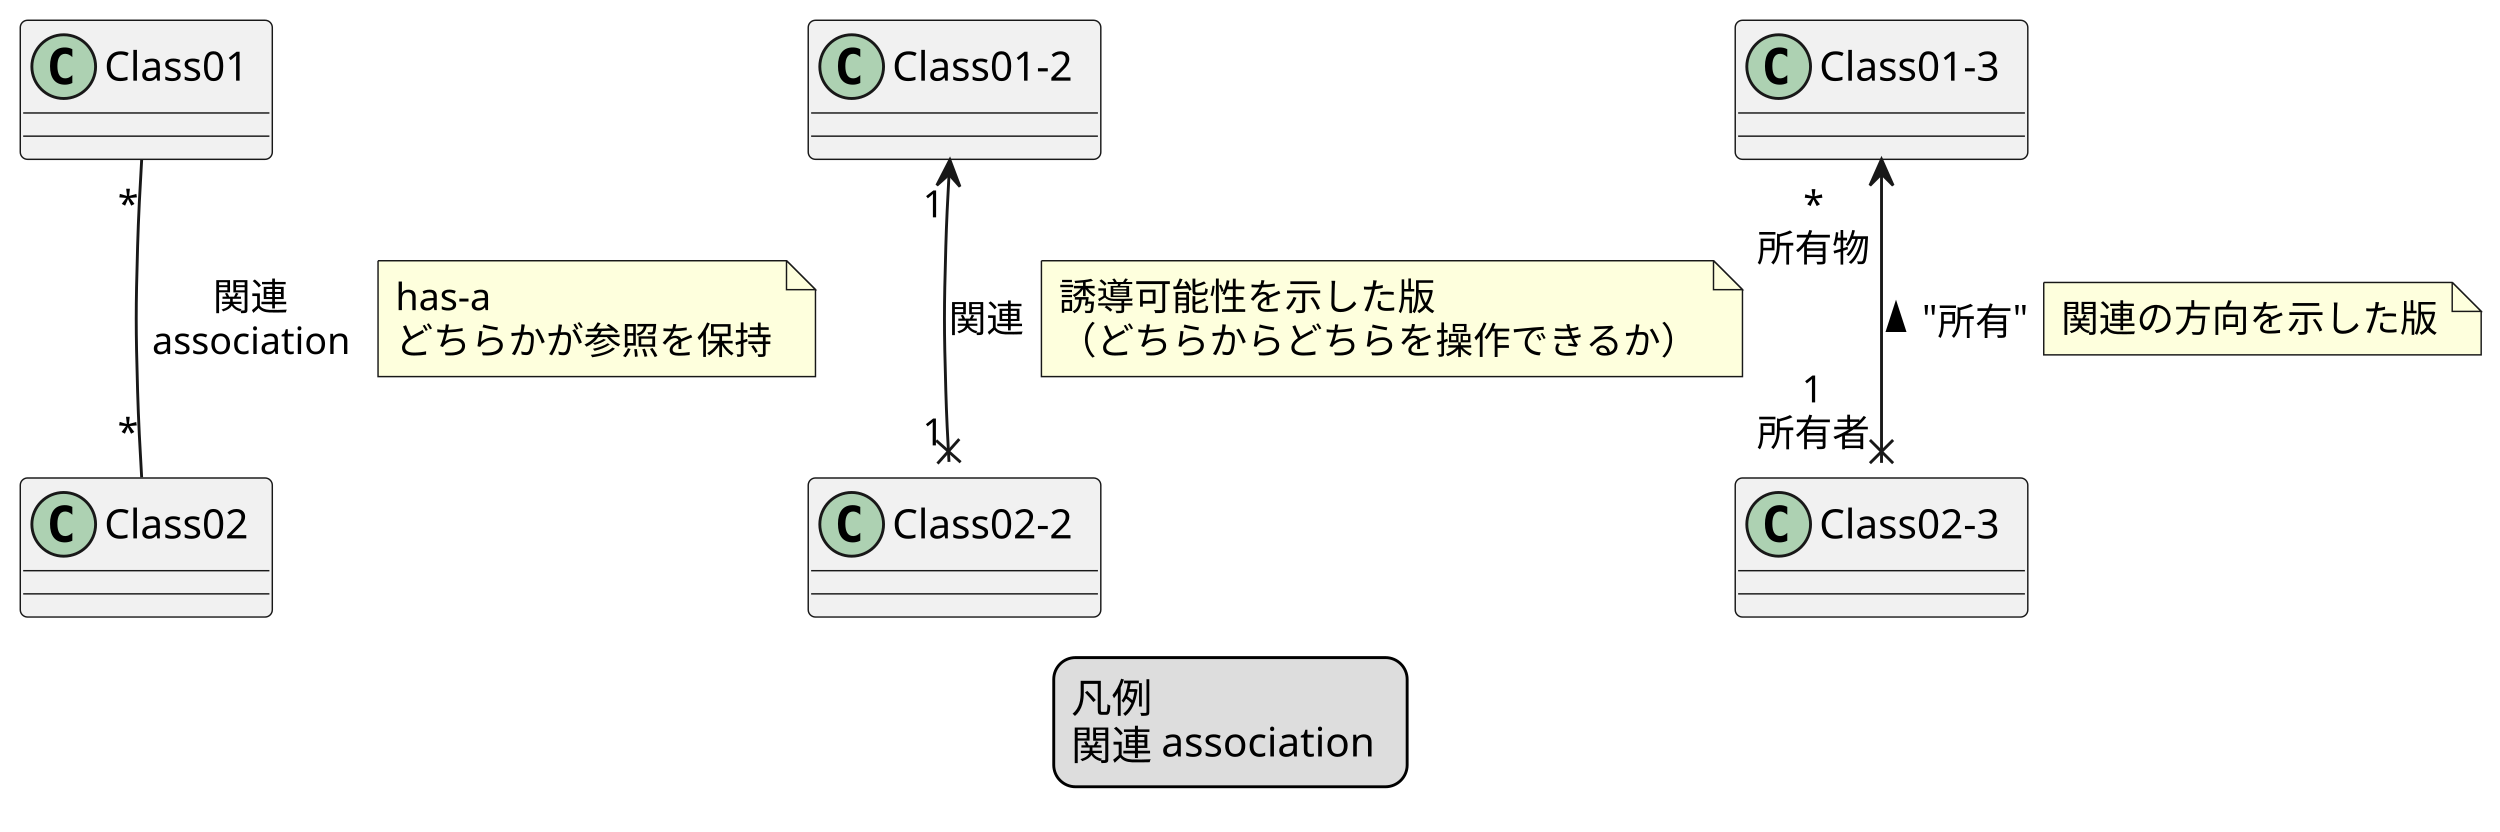
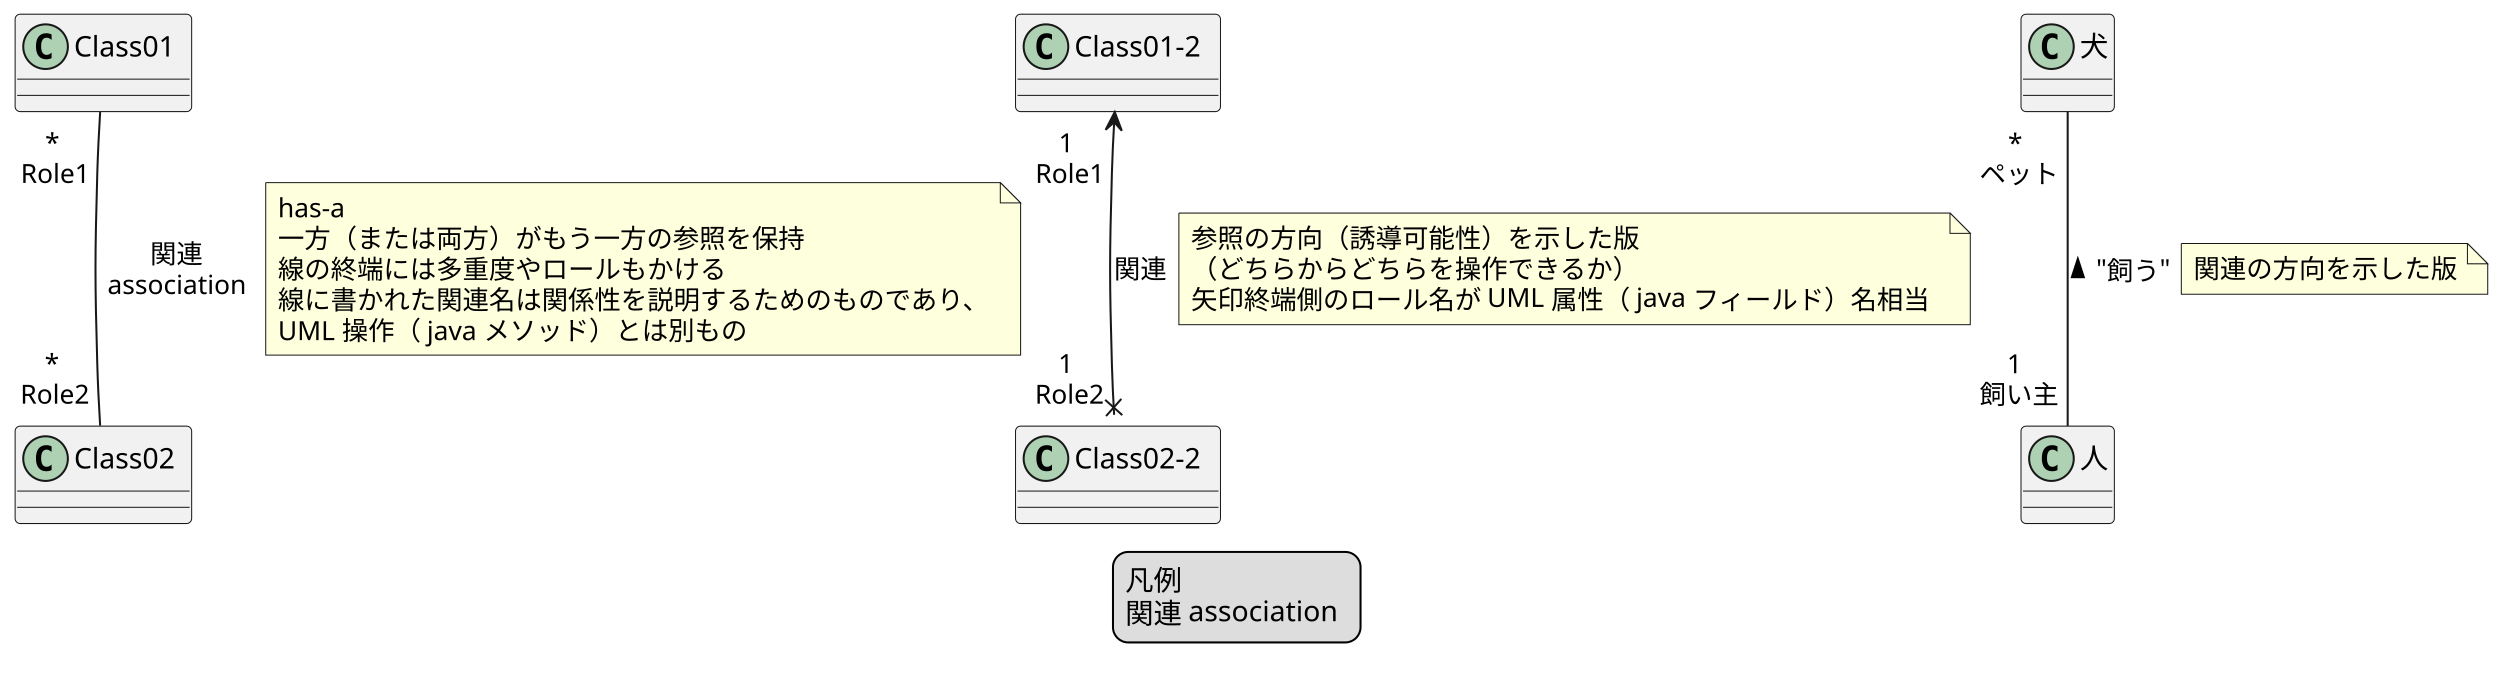
- <svg xmlns="http://www.w3.org/2000/svg" contentStyleType="text/css" height="287px" preserveAspectRatio="none" style="width:863px;height:287px;background:#FFFFFF;" version="1.1" viewBox="0 0 863 287" width="863px" zoomAndPan="magnify">
+ <svg xmlns="http://www.w3.org/2000/svg" contentStyleType="text/css" height="332px" preserveAspectRatio="none" style="width:1232px;height:332px;background:#FFFFFF;" version="1.1" viewBox="0 0 1232 332" width="1232px" zoomAndPan="magnify">
  <defs />
  <g>
    <g id="elem_Class01">
-       <rect fill="#F1F1F1" height="48" id="Class01" rx="2.5" ry="2.5" style="stroke:#181818;stroke-width:0.5;" width="87" x="7" y="7" />
-       <ellipse cx="22" cy="23" fill="#ADD1B2" rx="11" ry="11" style="stroke:#181818;stroke-width:1.0;" />
-       <path d="M24.969,28.641 Q24.391,28.938 23.75,29.078 Q23.109,29.234 22.406,29.234 Q19.906,29.234 18.578,27.594 Q17.266,25.938 17.266,22.812 Q17.266,19.688 18.578,18.031 Q19.906,16.375 22.406,16.375 Q23.109,16.375 23.75,16.531 Q24.406,16.688 24.969,16.984 L24.969,19.703 Q24.344,19.125 23.75,18.859 Q23.156,18.578 22.531,18.578 Q21.188,18.578 20.5,19.656 Q19.812,20.719 19.812,22.812 Q19.812,24.906 20.5,25.984 Q21.188,27.047 22.531,27.047 Q23.156,27.047 23.75,26.781 Q24.344,26.5 24.969,25.922 L24.969,28.641 Z " fill="#000000" />
-       <text fill="#000000" font-family="sans-serif" font-size="14" lengthAdjust="spacing" textLength="55" x="36" y="27.847">Class01</text>
-       <line style="stroke:#181818;stroke-width:0.5;" x1="8" x2="93" y1="39" y2="39" />
-       <line style="stroke:#181818;stroke-width:0.5;" x1="8" x2="93" y1="47" y2="47" />
+       <rect fill="#F1F1F1" height="48" id="Class01" rx="2.5" ry="2.5" style="stroke:#181818;stroke-width:0.5;" width="87" x="7.452" y="7" />
+       <ellipse cx="22.452" cy="23" fill="#ADD1B2" rx="11" ry="11" style="stroke:#181818;stroke-width:1.0;" />
+       <path d="M25.421,28.641 Q24.843,28.938 24.202,29.078 Q23.561,29.234 22.858,29.234 Q20.358,29.234 19.03,27.594 Q17.718,25.938 17.718,22.812 Q17.718,19.688 19.03,18.031 Q20.358,16.375 22.858,16.375 Q23.561,16.375 24.202,16.531 Q24.858,16.688 25.421,16.984 L25.421,19.703 Q24.796,19.125 24.202,18.859 Q23.608,18.578 22.983,18.578 Q21.639,18.578 20.952,19.656 Q20.264,20.719 20.264,22.812 Q20.264,24.906 20.952,25.984 Q21.639,27.047 22.983,27.047 Q23.608,27.047 24.202,26.781 Q24.796,26.5 25.421,25.922 L25.421,28.641 Z " fill="#000000" />
+       <text fill="#000000" font-family="sans-serif" font-size="14" lengthAdjust="spacing" textLength="55" x="36.452" y="27.847">Class01</text>
+       <line style="stroke:#181818;stroke-width:0.5;" x1="8.452" x2="93.452" y1="39" y2="39" />
+       <line style="stroke:#181818;stroke-width:0.5;" x1="8.452" x2="93.452" y1="47" y2="47" />
    </g>
    <g id="elem_Class02">
-       <rect fill="#F1F1F1" height="48" id="Class02" rx="2.5" ry="2.5" style="stroke:#181818;stroke-width:0.5;" width="87" x="7" y="165" />
-       <ellipse cx="22" cy="181" fill="#ADD1B2" rx="11" ry="11" style="stroke:#181818;stroke-width:1.0;" />
-       <path d="M24.969,186.641 Q24.391,186.938 23.75,187.078 Q23.109,187.234 22.406,187.234 Q19.906,187.234 18.578,185.594 Q17.266,183.938 17.266,180.812 Q17.266,177.688 18.578,176.031 Q19.906,174.375 22.406,174.375 Q23.109,174.375 23.75,174.531 Q24.406,174.688 24.969,174.984 L24.969,177.703 Q24.344,177.125 23.75,176.859 Q23.156,176.578 22.531,176.578 Q21.188,176.578 20.5,177.656 Q19.812,178.719 19.812,180.812 Q19.812,182.906 20.5,183.984 Q21.188,185.047 22.531,185.047 Q23.156,185.047 23.75,184.781 Q24.344,184.5 24.969,183.922 L24.969,186.641 Z " fill="#000000" />
-       <text fill="#000000" font-family="sans-serif" font-size="14" lengthAdjust="spacing" textLength="55" x="36" y="185.847">Class02</text>
-       <line style="stroke:#181818;stroke-width:0.5;" x1="8" x2="93" y1="197" y2="197" />
-       <line style="stroke:#181818;stroke-width:0.5;" x1="8" x2="93" y1="205" y2="205" />
+       <rect fill="#F1F1F1" height="48" id="Class02" rx="2.5" ry="2.5" style="stroke:#181818;stroke-width:0.5;" width="87" x="7.452" y="210" />
+       <ellipse cx="22.452" cy="226" fill="#ADD1B2" rx="11" ry="11" style="stroke:#181818;stroke-width:1.0;" />
+       <path d="M25.421,231.641 Q24.843,231.938 24.202,232.078 Q23.561,232.234 22.858,232.234 Q20.358,232.234 19.03,230.594 Q17.718,228.938 17.718,225.812 Q17.718,222.688 19.03,221.031 Q20.358,219.375 22.858,219.375 Q23.561,219.375 24.202,219.531 Q24.858,219.688 25.421,219.984 L25.421,222.703 Q24.796,222.125 24.202,221.859 Q23.608,221.578 22.983,221.578 Q21.639,221.578 20.952,222.656 Q20.264,223.719 20.264,225.812 Q20.264,227.906 20.952,228.984 Q21.639,230.047 22.983,230.047 Q23.608,230.047 24.202,229.781 Q24.796,229.5 25.421,228.922 L25.421,231.641 Z " fill="#000000" />
+       <text fill="#000000" font-family="sans-serif" font-size="14" lengthAdjust="spacing" textLength="55" x="36.452" y="230.847">Class02</text>
+       <line style="stroke:#181818;stroke-width:0.5;" x1="8.452" x2="93.452" y1="242" y2="242" />
+       <line style="stroke:#181818;stroke-width:0.5;" x1="8.452" x2="93.452" y1="250" y2="250" />
    </g>
    <g id="elem_Class01-2">
-       <rect fill="#F1F1F1" height="48" id="Class01-2" rx="2.5" ry="2.5" style="stroke:#181818;stroke-width:0.5;" width="101" x="279" y="7" />
-       <ellipse cx="294" cy="23" fill="#ADD1B2" rx="11" ry="11" style="stroke:#181818;stroke-width:1.0;" />
-       <path d="M296.969,28.641 Q296.391,28.938 295.75,29.078 Q295.109,29.234 294.406,29.234 Q291.906,29.234 290.578,27.594 Q289.266,25.938 289.266,22.812 Q289.266,19.688 290.578,18.031 Q291.906,16.375 294.406,16.375 Q295.109,16.375 295.75,16.531 Q296.406,16.688 296.969,16.984 L296.969,19.703 Q296.344,19.125 295.75,18.859 Q295.156,18.578 294.531,18.578 Q293.188,18.578 292.5,19.656 Q291.812,20.719 291.812,22.812 Q291.812,24.906 292.5,25.984 Q293.188,27.047 294.531,27.047 Q295.156,27.047 295.75,26.781 Q296.344,26.5 296.969,25.922 L296.969,28.641 Z " fill="#000000" />
-       <text fill="#000000" font-family="sans-serif" font-size="14" lengthAdjust="spacing" textLength="69" x="308" y="27.847">Class01-2</text>
-       <line style="stroke:#181818;stroke-width:0.5;" x1="280" x2="379" y1="39" y2="39" />
-       <line style="stroke:#181818;stroke-width:0.5;" x1="280" x2="379" y1="47" y2="47" />
+       <rect fill="#F1F1F1" height="48" id="Class01-2" rx="2.5" ry="2.5" style="stroke:#181818;stroke-width:0.5;" width="101" x="500.452" y="7" />
+       <ellipse cx="515.452" cy="23" fill="#ADD1B2" rx="11" ry="11" style="stroke:#181818;stroke-width:1.0;" />
+       <path d="M518.421,28.641 Q517.842,28.938 517.202,29.078 Q516.561,29.234 515.858,29.234 Q513.358,29.234 512.03,27.594 Q510.717,25.938 510.717,22.812 Q510.717,19.688 512.03,18.031 Q513.358,16.375 515.858,16.375 Q516.561,16.375 517.202,16.531 Q517.858,16.688 518.421,16.984 L518.421,19.703 Q517.796,19.125 517.202,18.859 Q516.608,18.578 515.983,18.578 Q514.639,18.578 513.952,19.656 Q513.264,20.719 513.264,22.812 Q513.264,24.906 513.952,25.984 Q514.639,27.047 515.983,27.047 Q516.608,27.047 517.202,26.781 Q517.796,26.5 518.421,25.922 L518.421,28.641 Z " fill="#000000" />
+       <text fill="#000000" font-family="sans-serif" font-size="14" lengthAdjust="spacing" textLength="69" x="529.452" y="27.847">Class01-2</text>
+       <line style="stroke:#181818;stroke-width:0.5;" x1="501.452" x2="600.452" y1="39" y2="39" />
+       <line style="stroke:#181818;stroke-width:0.5;" x1="501.452" x2="600.452" y1="47" y2="47" />
    </g>
    <g id="elem_Class02-2">
-       <rect fill="#F1F1F1" height="48" id="Class02-2" rx="2.5" ry="2.5" style="stroke:#181818;stroke-width:0.5;" width="101" x="279" y="165" />
-       <ellipse cx="294" cy="181" fill="#ADD1B2" rx="11" ry="11" style="stroke:#181818;stroke-width:1.0;" />
-       <path d="M296.969,186.641 Q296.391,186.938 295.75,187.078 Q295.109,187.234 294.406,187.234 Q291.906,187.234 290.578,185.594 Q289.266,183.938 289.266,180.812 Q289.266,177.688 290.578,176.031 Q291.906,174.375 294.406,174.375 Q295.109,174.375 295.75,174.531 Q296.406,174.688 296.969,174.984 L296.969,177.703 Q296.344,177.125 295.75,176.859 Q295.156,176.578 294.531,176.578 Q293.188,176.578 292.5,177.656 Q291.812,178.719 291.812,180.812 Q291.812,182.906 292.5,183.984 Q293.188,185.047 294.531,185.047 Q295.156,185.047 295.75,184.781 Q296.344,184.5 296.969,183.922 L296.969,186.641 Z " fill="#000000" />
-       <text fill="#000000" font-family="sans-serif" font-size="14" lengthAdjust="spacing" textLength="69" x="308" y="185.847">Class02-2</text>
-       <line style="stroke:#181818;stroke-width:0.5;" x1="280" x2="379" y1="197" y2="197" />
-       <line style="stroke:#181818;stroke-width:0.5;" x1="280" x2="379" y1="205" y2="205" />
+       <rect fill="#F1F1F1" height="48" id="Class02-2" rx="2.5" ry="2.5" style="stroke:#181818;stroke-width:0.5;" width="101" x="500.452" y="210" />
+       <ellipse cx="515.452" cy="226" fill="#ADD1B2" rx="11" ry="11" style="stroke:#181818;stroke-width:1.0;" />
+       <path d="M518.421,231.641 Q517.842,231.938 517.202,232.078 Q516.561,232.234 515.858,232.234 Q513.358,232.234 512.03,230.594 Q510.717,228.938 510.717,225.812 Q510.717,222.688 512.03,221.031 Q513.358,219.375 515.858,219.375 Q516.561,219.375 517.202,219.531 Q517.858,219.688 518.421,219.984 L518.421,222.703 Q517.796,222.125 517.202,221.859 Q516.608,221.578 515.983,221.578 Q514.639,221.578 513.952,222.656 Q513.264,223.719 513.264,225.812 Q513.264,227.906 513.952,228.984 Q514.639,230.047 515.983,230.047 Q516.608,230.047 517.202,229.781 Q517.796,229.5 518.421,228.922 L518.421,231.641 Z " fill="#000000" />
+       <text fill="#000000" font-family="sans-serif" font-size="14" lengthAdjust="spacing" textLength="69" x="529.452" y="230.847">Class02-2</text>
+       <line style="stroke:#181818;stroke-width:0.5;" x1="501.452" x2="600.452" y1="242" y2="242" />
+       <line style="stroke:#181818;stroke-width:0.5;" x1="501.452" x2="600.452" y1="250" y2="250" />
    </g>
-     <g id="elem_Class01-3">
-       <rect fill="#F1F1F1" height="48" id="Class01-3" rx="2.5" ry="2.5" style="stroke:#181818;stroke-width:0.5;" width="101" x="599" y="7" />
-       <ellipse cx="614" cy="23" fill="#ADD1B2" rx="11" ry="11" style="stroke:#181818;stroke-width:1.0;" />
-       <path d="M616.969,28.641 Q616.391,28.938 615.75,29.078 Q615.109,29.234 614.406,29.234 Q611.906,29.234 610.578,27.594 Q609.266,25.938 609.266,22.812 Q609.266,19.688 610.578,18.031 Q611.906,16.375 614.406,16.375 Q615.109,16.375 615.75,16.531 Q616.406,16.688 616.969,16.984 L616.969,19.703 Q616.344,19.125 615.75,18.859 Q615.156,18.578 614.531,18.578 Q613.188,18.578 612.5,19.656 Q611.812,20.719 611.812,22.812 Q611.812,24.906 612.5,25.984 Q613.188,27.047 614.531,27.047 Q615.156,27.047 615.75,26.781 Q616.344,26.5 616.969,25.922 L616.969,28.641 Z " fill="#000000" />
-       <text fill="#000000" font-family="sans-serif" font-size="14" lengthAdjust="spacing" textLength="69" x="628" y="27.847">Class01-3</text>
-       <line style="stroke:#181818;stroke-width:0.5;" x1="600" x2="699" y1="39" y2="39" />
-       <line style="stroke:#181818;stroke-width:0.5;" x1="600" x2="699" y1="47" y2="47" />
+     <g id="elem_犬">
+       <rect fill="#F1F1F1" height="48" id="犬" rx="2.5" ry="2.5" style="stroke:#181818;stroke-width:0.5;" width="46" x="995.952" y="7" />
+       <ellipse cx="1010.952" cy="23" fill="#ADD1B2" rx="11" ry="11" style="stroke:#181818;stroke-width:1.0;" />
+       <path d="M1013.921,28.641 Q1013.342,28.938 1012.702,29.078 Q1012.061,29.234 1011.358,29.234 Q1008.858,29.234 1007.53,27.594 Q1006.217,25.938 1006.217,22.812 Q1006.217,19.688 1007.53,18.031 Q1008.858,16.375 1011.358,16.375 Q1012.061,16.375 1012.702,16.531 Q1013.358,16.688 1013.921,16.984 L1013.921,19.703 Q1013.296,19.125 1012.702,18.859 Q1012.108,18.578 1011.483,18.578 Q1010.139,18.578 1009.452,19.656 Q1008.764,20.719 1008.764,22.812 Q1008.764,24.906 1009.452,25.984 Q1010.139,27.047 1011.483,27.047 Q1012.108,27.047 1012.702,26.781 Q1013.296,26.5 1013.921,25.922 L1013.921,28.641 Z " fill="#000000" />
+       <text fill="#000000" font-family="sans-serif" font-size="14" lengthAdjust="spacing" textLength="14" x="1024.952" y="27.847">犬</text>
+       <line style="stroke:#181818;stroke-width:0.5;" x1="996.952" x2="1040.952" y1="39" y2="39" />
+       <line style="stroke:#181818;stroke-width:0.5;" x1="996.952" x2="1040.952" y1="47" y2="47" />
    </g>
-     <g id="elem_Class02-3">
-       <rect fill="#F1F1F1" height="48" id="Class02-3" rx="2.5" ry="2.5" style="stroke:#181818;stroke-width:0.5;" width="101" x="599" y="165" />
-       <ellipse cx="614" cy="181" fill="#ADD1B2" rx="11" ry="11" style="stroke:#181818;stroke-width:1.0;" />
-       <path d="M616.969,186.641 Q616.391,186.938 615.75,187.078 Q615.109,187.234 614.406,187.234 Q611.906,187.234 610.578,185.594 Q609.266,183.938 609.266,180.812 Q609.266,177.688 610.578,176.031 Q611.906,174.375 614.406,174.375 Q615.109,174.375 615.75,174.531 Q616.406,174.688 616.969,174.984 L616.969,177.703 Q616.344,177.125 615.75,176.859 Q615.156,176.578 614.531,176.578 Q613.188,176.578 612.5,177.656 Q611.812,178.719 611.812,180.812 Q611.812,182.906 612.5,183.984 Q613.188,185.047 614.531,185.047 Q615.156,185.047 615.75,184.781 Q616.344,184.5 616.969,183.922 L616.969,186.641 Z " fill="#000000" />
-       <text fill="#000000" font-family="sans-serif" font-size="14" lengthAdjust="spacing" textLength="69" x="628" y="185.847">Class02-3</text>
-       <line style="stroke:#181818;stroke-width:0.5;" x1="600" x2="699" y1="197" y2="197" />
-       <line style="stroke:#181818;stroke-width:0.5;" x1="600" x2="699" y1="205" y2="205" />
+     <g id="elem_人">
+       <rect fill="#F1F1F1" height="48" id="人" rx="2.5" ry="2.5" style="stroke:#181818;stroke-width:0.5;" width="46" x="995.952" y="210" />
+       <ellipse cx="1010.952" cy="226" fill="#ADD1B2" rx="11" ry="11" style="stroke:#181818;stroke-width:1.0;" />
+       <path d="M1013.921,231.641 Q1013.342,231.938 1012.702,232.078 Q1012.061,232.234 1011.358,232.234 Q1008.858,232.234 1007.53,230.594 Q1006.217,228.938 1006.217,225.812 Q1006.217,222.688 1007.53,221.031 Q1008.858,219.375 1011.358,219.375 Q1012.061,219.375 1012.702,219.531 Q1013.358,219.688 1013.921,219.984 L1013.921,222.703 Q1013.296,222.125 1012.702,221.859 Q1012.108,221.578 1011.483,221.578 Q1010.139,221.578 1009.452,222.656 Q1008.764,223.719 1008.764,225.812 Q1008.764,227.906 1009.452,228.984 Q1010.139,230.047 1011.483,230.047 Q1012.108,230.047 1012.702,229.781 Q1013.296,229.5 1013.921,228.922 L1013.921,231.641 Z " fill="#000000" />
+       <text fill="#000000" font-family="sans-serif" font-size="14" lengthAdjust="spacing" textLength="14" x="1024.952" y="230.847">人</text>
+       <line style="stroke:#181818;stroke-width:0.5;" x1="996.952" x2="1040.952" y1="242" y2="242" />
+       <line style="stroke:#181818;stroke-width:0.5;" x1="996.952" x2="1040.952" y1="250" y2="250" />
    </g>
    <g id="link_Class01_Class02">
-       <path codeLine="6" d="M48.9,55.21 C48.34,64.47 47.78,75.23 47.5,85 C46.87,107.21 46.87,112.79 47.5,135 C47.78,144.77 48.34,155.53 48.9,164.79 " fill="none" id="Class01-Class02" style="stroke:#181818;stroke-width:1.0;" />
-       <text fill="#000000" font-family="sans-serif" font-size="13" lengthAdjust="spacing" textLength="26" x="73.5" y="107.067">関連</text>
-       <text fill="#000000" font-family="sans-serif" font-size="13" lengthAdjust="spacing" textLength="72" x="52.5" y="122.2">association</text>
-       <path d="M130.5,90 L130.5,130 L281.5,130 L281.5,100 L271.5,90 L130.5,90 " fill="#FEFFDD" style="stroke:#181818;stroke-width:0.5;" />
-       <path d="M271.5,90 L271.5,100 L281.5,100 L271.5,90 " fill="#FEFFDD" style="stroke:#181818;stroke-width:0.5;" />
-       <text fill="#000000" font-family="sans-serif" font-size="13" lengthAdjust="spacing" textLength="36" x="136.5" y="107.067">has-a</text>
-       <text fill="#000000" font-family="sans-serif" font-size="13" lengthAdjust="spacing" textLength="130" x="136.5" y="122.2">どちらかが参照を保持</text>
-       <text fill="#000000" font-family="sans-serif" font-size="13" lengthAdjust="spacing" textLength="7" x="40.657" y="75.022">*</text>
-       <text fill="#000000" font-family="sans-serif" font-size="13" lengthAdjust="spacing" textLength="7" x="40.593" y="153.748">*</text>
+       <path codeLine="6" d="M49.352,55.21 C48.792,64.47 48.232,75.23 47.952,85 C46.762,127.21 46.762,137.79 47.952,180 C48.232,189.77 48.792,200.53 49.352,209.79 " fill="none" id="Class01-Class02" style="stroke:#181818;stroke-width:1.0;" />
+       <text fill="#000000" font-family="sans-serif" font-size="13" lengthAdjust="spacing" textLength="26" x="73.952" y="129.766">関連</text>
+       <text fill="#000000" font-family="sans-serif" font-size="13" lengthAdjust="spacing" textLength="72" x="52.952" y="144.899">association</text>
+       <path d="M130.952,90 L130.952,175 L502.952,175 L502.952,100 L492.952,90 L130.952,90 " fill="#FEFFDD" style="stroke:#181818;stroke-width:0.5;" />
+       <path d="M492.952,90 L492.952,100 L502.952,100 L492.952,90 " fill="#FEFFDD" style="stroke:#181818;stroke-width:0.5;" />
+       <text fill="#000000" font-family="sans-serif" font-size="13" lengthAdjust="spacing" textLength="36" x="136.952" y="107.067">has-a</text>
+       <text fill="#000000" font-family="sans-serif" font-size="13" lengthAdjust="spacing" textLength="260" x="136.952" y="122.2">一方（または両方）がもう一方の参照を保持</text>
+       <text fill="#000000" font-family="sans-serif" font-size="13" lengthAdjust="spacing" textLength="221" x="136.952" y="137.333">線の終端には多重度やロールもかける</text>
+       <text fill="#000000" font-family="sans-serif" font-size="13" lengthAdjust="spacing" textLength="351" x="136.952" y="152.465">線に書かれた関連名は関係性を説明するためのものであり、</text>
+       <text fill="#000000" font-family="sans-serif" font-size="13" lengthAdjust="spacing" textLength="235" x="136.952" y="167.598">UML 操作（ java メソッド）とは別もの</text>
+       <text fill="#000000" font-family="sans-serif" font-size="13" lengthAdjust="spacing" textLength="7" x="22.198" y="75.022">*</text>
+       <text fill="#000000" font-family="sans-serif" font-size="13" lengthAdjust="spacing" textLength="35" x="10.198" y="90.155">Role1</text>
+       <text fill="#000000" font-family="sans-serif" font-size="13" lengthAdjust="spacing" textLength="7" x="22" y="183.797">*</text>
+       <text fill="#000000" font-family="sans-serif" font-size="13" lengthAdjust="spacing" textLength="35" x="10" y="198.93">Role2</text>
    </g>
    <g id="link_Class01-2_Class02-2">
-       <path codeLine="12" d="M327.59,60.56 C327.14,68.47 326.72,77.07 326.5,85 C325.87,107.21 325.87,112.79 326.5,135 C326.72,142.93 327.14,151.53 327.59,159.44 " fill="none" id="Class01-2-Class02-2" style="stroke:#181818;stroke-width:1.0;" />
-       <path d="M331.607,159.569 L323.163,152.04 M323.62,160.027 L331.15,151.582 " fill="none" style="stroke:#181818;stroke-width:1.0;" />
-       <polygon fill="#181818" points="327.9,55.21,323.392,63.966,327.614,60.202,331.378,64.424,327.9,55.21" style="stroke:#181818;stroke-width:1.0;" />
-       <text fill="#000000" font-family="sans-serif" font-size="13" lengthAdjust="spacing" textLength="26" x="327.5" y="114.633">関連</text>
-       <path d="M359.5,90 L359.5,130 L601.5,130 L601.5,100 L591.5,90 L359.5,90 " fill="#FEFFDD" style="stroke:#181818;stroke-width:0.5;" />
-       <path d="M591.5,90 L591.5,100 L601.5,100 L591.5,90 " fill="#FEFFDD" style="stroke:#181818;stroke-width:0.5;" />
-       <text fill="#000000" font-family="sans-serif" font-size="13" lengthAdjust="spacing" textLength="130" x="365.5" y="107.067">誘導可能性を示した版</text>
-       <text fill="#000000" font-family="sans-serif" font-size="13" lengthAdjust="spacing" textLength="221" x="365.5" y="122.2">（どちらからどちらを操作できるか）</text>
-       <text fill="#000000" font-family="sans-serif" font-size="13" lengthAdjust="spacing" textLength="8" x="318.535" y="75.022">1</text>
-       <text fill="#000000" font-family="sans-serif" font-size="13" lengthAdjust="spacing" textLength="8" x="318.465" y="153.748">1</text>
+       <path codeLine="15" d="M549.042,60.56 C548.592,68.47 548.172,77.07 547.952,85 C546.762,127.21 546.762,137.79 547.952,180 C548.172,187.93 548.592,196.53 549.042,204.44 " fill="none" id="Class01-2-Class02-2" style="stroke:#181818;stroke-width:1.0;" />
+       <path d="M553.059,204.569 L544.615,197.04 M545.072,205.027 L552.602,196.582 " fill="none" style="stroke:#181818;stroke-width:1.0;" />
+       <polygon fill="#181818" points="549.352,55.21,544.843,63.966,549.066,60.202,552.83,64.424,549.352,55.21" style="stroke:#181818;stroke-width:1.0;" />
+       <text fill="#000000" font-family="sans-serif" font-size="13" lengthAdjust="spacing" textLength="26" x="548.952" y="137.2">関連</text>
+       <path d="M580.952,105 L580.952,160 L970.952,160 L970.952,115 L960.952,105 L580.952,105 " fill="#FEFFDD" style="stroke:#181818;stroke-width:0.5;" />
+       <path d="M960.952,105 L960.952,115 L970.952,115 L960.952,105 " fill="#FEFFDD" style="stroke:#181818;stroke-width:0.5;" />
+       <text fill="#000000" font-family="sans-serif" font-size="13" lengthAdjust="spacing" textLength="221" x="586.952" y="122.067">参照の方向（誘導可能性）を示した版</text>
+       <text fill="#000000" font-family="sans-serif" font-size="13" lengthAdjust="spacing" textLength="221" x="586.952" y="137.2">（どちらからどちらを操作できるか）</text>
+       <text fill="#000000" font-family="sans-serif" font-size="13" lengthAdjust="spacing" textLength="369" x="586.952" y="152.333">矢印終端側のロール名が UML 属性（ java フィールド）名相当</text>
+       <text fill="#000000" font-family="sans-serif" font-size="13" lengthAdjust="spacing" textLength="8" x="521.698" y="75.022">1</text>
+       <text fill="#000000" font-family="sans-serif" font-size="13" lengthAdjust="spacing" textLength="35" x="510.198" y="90.155">Role1</text>
+       <text fill="#000000" font-family="sans-serif" font-size="13" lengthAdjust="spacing" textLength="8" x="521.5" y="183.797">1</text>
+       <text fill="#000000" font-family="sans-serif" font-size="13" lengthAdjust="spacing" textLength="35" x="510" y="198.93">Role2</text>
    </g>
-     <g id="link_Class01-3_Class02-3">
-       <path codeLine="18" d="M649.5,60.04 C649.5,88.25 649.5,131.52 649.5,159.79 " fill="none" id="Class01-3-Class02-3" style="stroke:#181818;stroke-width:1.0;" />
-       <path d="M653.5,159.89 L645.5,151.89 M645.5,159.89 L653.5,151.89 " fill="none" style="stroke:#181818;stroke-width:1.0;" />
-       <polygon fill="#181818" points="649.5,55.02,645.5,64.02,649.5,60.02,653.5,64.02,649.5,55.02" style="stroke:#181818;stroke-width:1.0;" />
-       <polygon fill="#000000" points="654.5,105.066,651.561,114.112,657.439,114.112,654.5,105.066" style="stroke:#000000;stroke-width:1.0;" />
-       <text fill="#000000" font-family="sans-serif" font-size="13" lengthAdjust="spacing" textLength="36" x="663.5" y="114.567">"所有"</text>
-       <path d="M705.5,97.5 L705.5,122.5 L856.5,122.5 L856.5,107.5 L846.5,97.5 L705.5,97.5 " fill="#FEFFDD" style="stroke:#181818;stroke-width:0.5;" />
-       <path d="M846.5,97.5 L846.5,107.5 L856.5,107.5 L846.5,97.5 " fill="#FEFFDD" style="stroke:#181818;stroke-width:0.5;" />
-       <text fill="#000000" font-family="sans-serif" font-size="13" lengthAdjust="spacing" textLength="130" x="711.5" y="114.567">関連の方向を示した版</text>
-       <text fill="#000000" font-family="sans-serif" font-size="13" lengthAdjust="spacing" textLength="7" x="622.478" y="75.162">*</text>
-       <text fill="#000000" font-family="sans-serif" font-size="13" lengthAdjust="spacing" textLength="39" x="606.478" y="90.295">所有物</text>
-       <text fill="#000000" font-family="sans-serif" font-size="13" lengthAdjust="spacing" textLength="8" x="621.978" y="138.918">1</text>
-       <text fill="#000000" font-family="sans-serif" font-size="13" lengthAdjust="spacing" textLength="39" x="606.478" y="154.051">所有者</text>
+     <g id="link_犬_人">
+       <path codeLine="22" d="M1018.952,55.06 C1018.952,93.73 1018.952,171.21 1018.952,209.9 " fill="none" id="犬-人" style="stroke:#181818;stroke-width:1.0;" />
+       <polygon fill="#000000" points="1023.952,127.566,1021.013,136.612,1026.891,136.612,1023.952,127.566" style="stroke:#000000;stroke-width:1.0;" />
+       <text fill="#000000" font-family="sans-serif" font-size="13" lengthAdjust="spacing" textLength="36" x="1032.952" y="137.067">"飼う"</text>
+       <path d="M1074.952,120 L1074.952,145 L1225.952,145 L1225.952,130 L1215.952,120 L1074.952,120 " fill="#FEFFDD" style="stroke:#181818;stroke-width:0.5;" />
+       <path d="M1215.952,120 L1215.952,130 L1225.952,130 L1215.952,120 " fill="#FEFFDD" style="stroke:#181818;stroke-width:0.5;" />
+       <text fill="#000000" font-family="sans-serif" font-size="13" lengthAdjust="spacing" textLength="130" x="1080.952" y="137.067">関連の方向を示した版</text>
+       <text fill="#000000" font-family="sans-serif" font-size="13" lengthAdjust="spacing" textLength="7" x="989.518" y="75.21">*</text>
+       <text fill="#000000" font-family="sans-serif" font-size="13" lengthAdjust="spacing" textLength="39" x="975.518" y="90.343">ペット</text>
+       <text fill="#000000" font-family="sans-serif" font-size="13" lengthAdjust="spacing" textLength="8" x="989.018" y="183.93">1</text>
+       <text fill="#000000" font-family="sans-serif" font-size="13" lengthAdjust="spacing" textLength="39" x="975.518" y="199.063">飼い主</text>
    </g>
-     <rect fill="#DDDDDD" height="44.594" rx="7.5" ry="7.5" style="stroke:#000000;stroke-width:1.0;" width="122" x="363.75" y="227" />
-     <text fill="#000000" font-family="sans-serif" font-size="14" lengthAdjust="spacing" textLength="28" x="369.75" y="245.995">凡例</text>
-     <text fill="#000000" font-family="sans-serif" font-size="14" lengthAdjust="spacing" textLength="110" x="369.75" y="262.292">関連 association</text>
+     <rect fill="#DDDDDD" height="44.594" rx="7.5" ry="7.5" style="stroke:#000000;stroke-width:1.0;" width="122" x="548.476" y="272" />
+     <text fill="#000000" font-family="sans-serif" font-size="14" lengthAdjust="spacing" textLength="28" x="554.476" y="290.995">凡例</text>
+     <text fill="#000000" font-family="sans-serif" font-size="14" lengthAdjust="spacing" textLength="110" x="554.476" y="307.292">関連 association</text>
  </g>
</svg>
